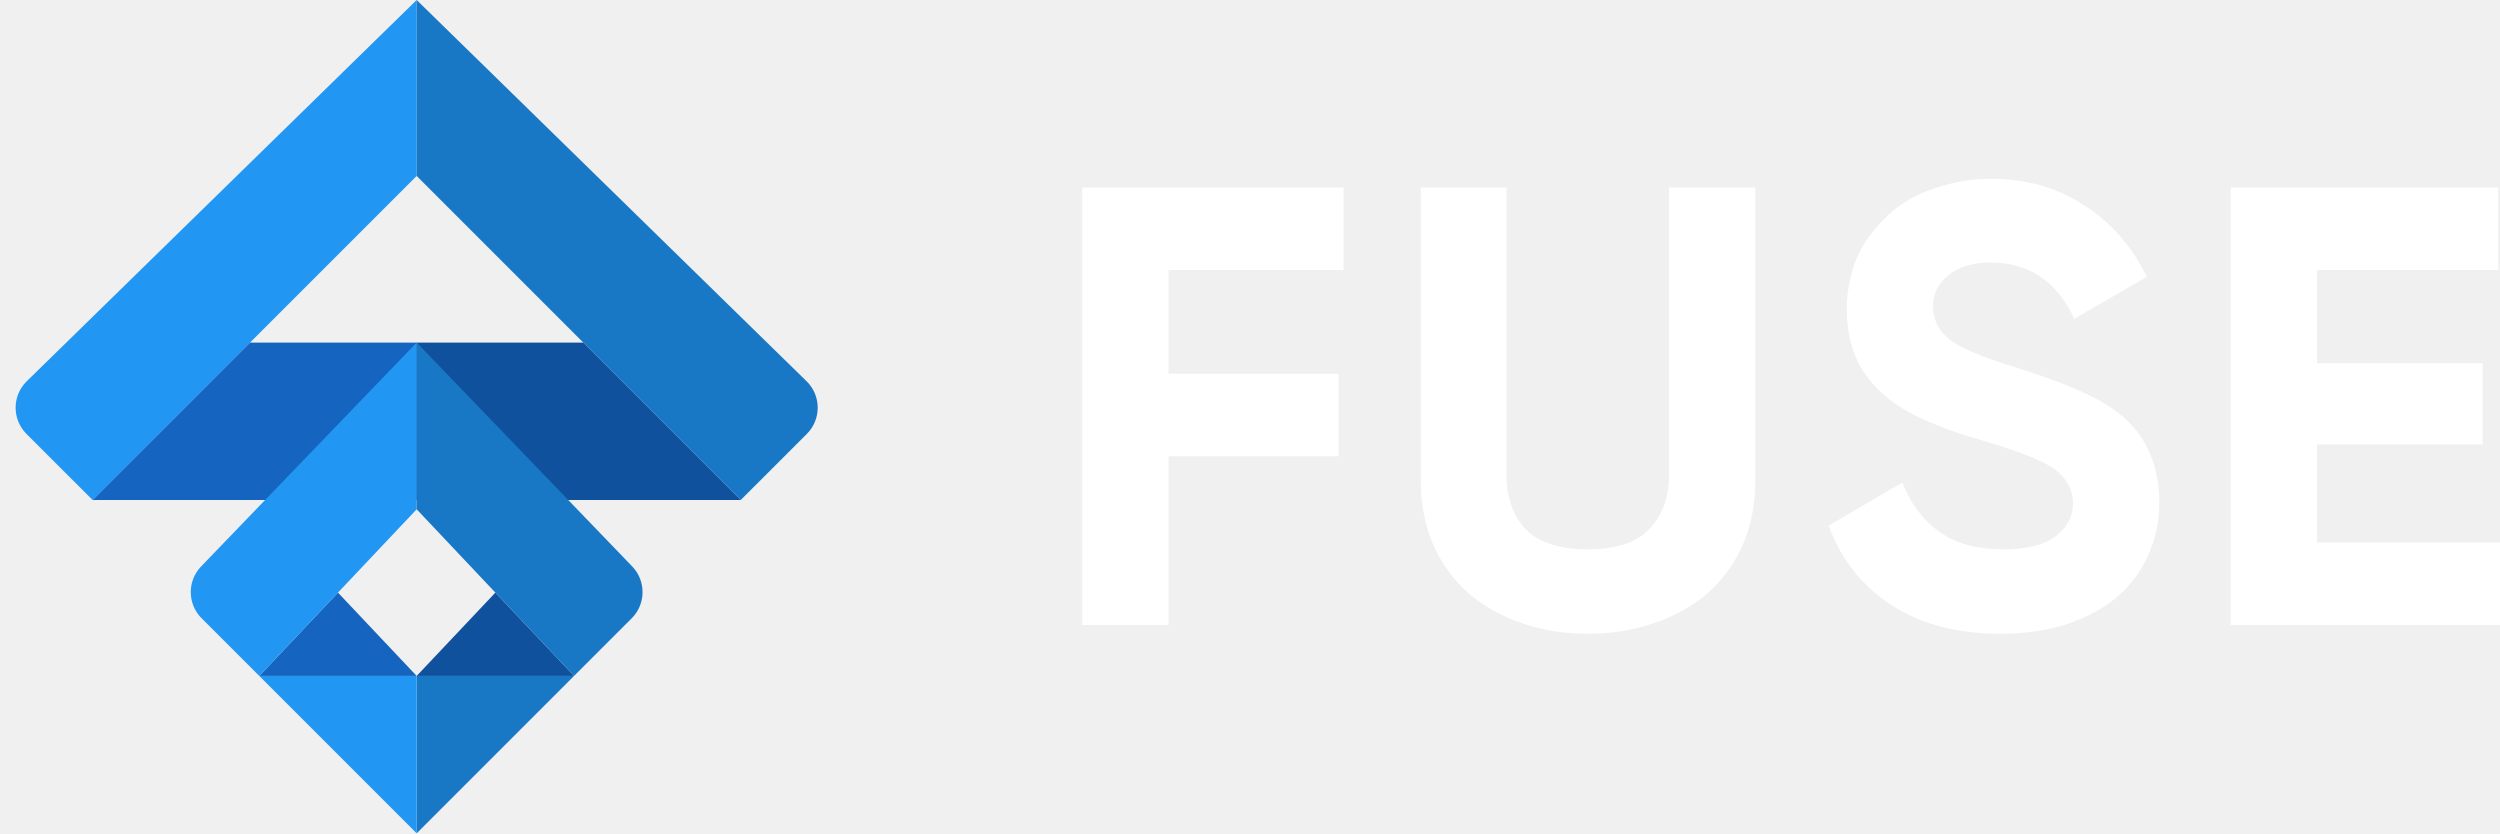
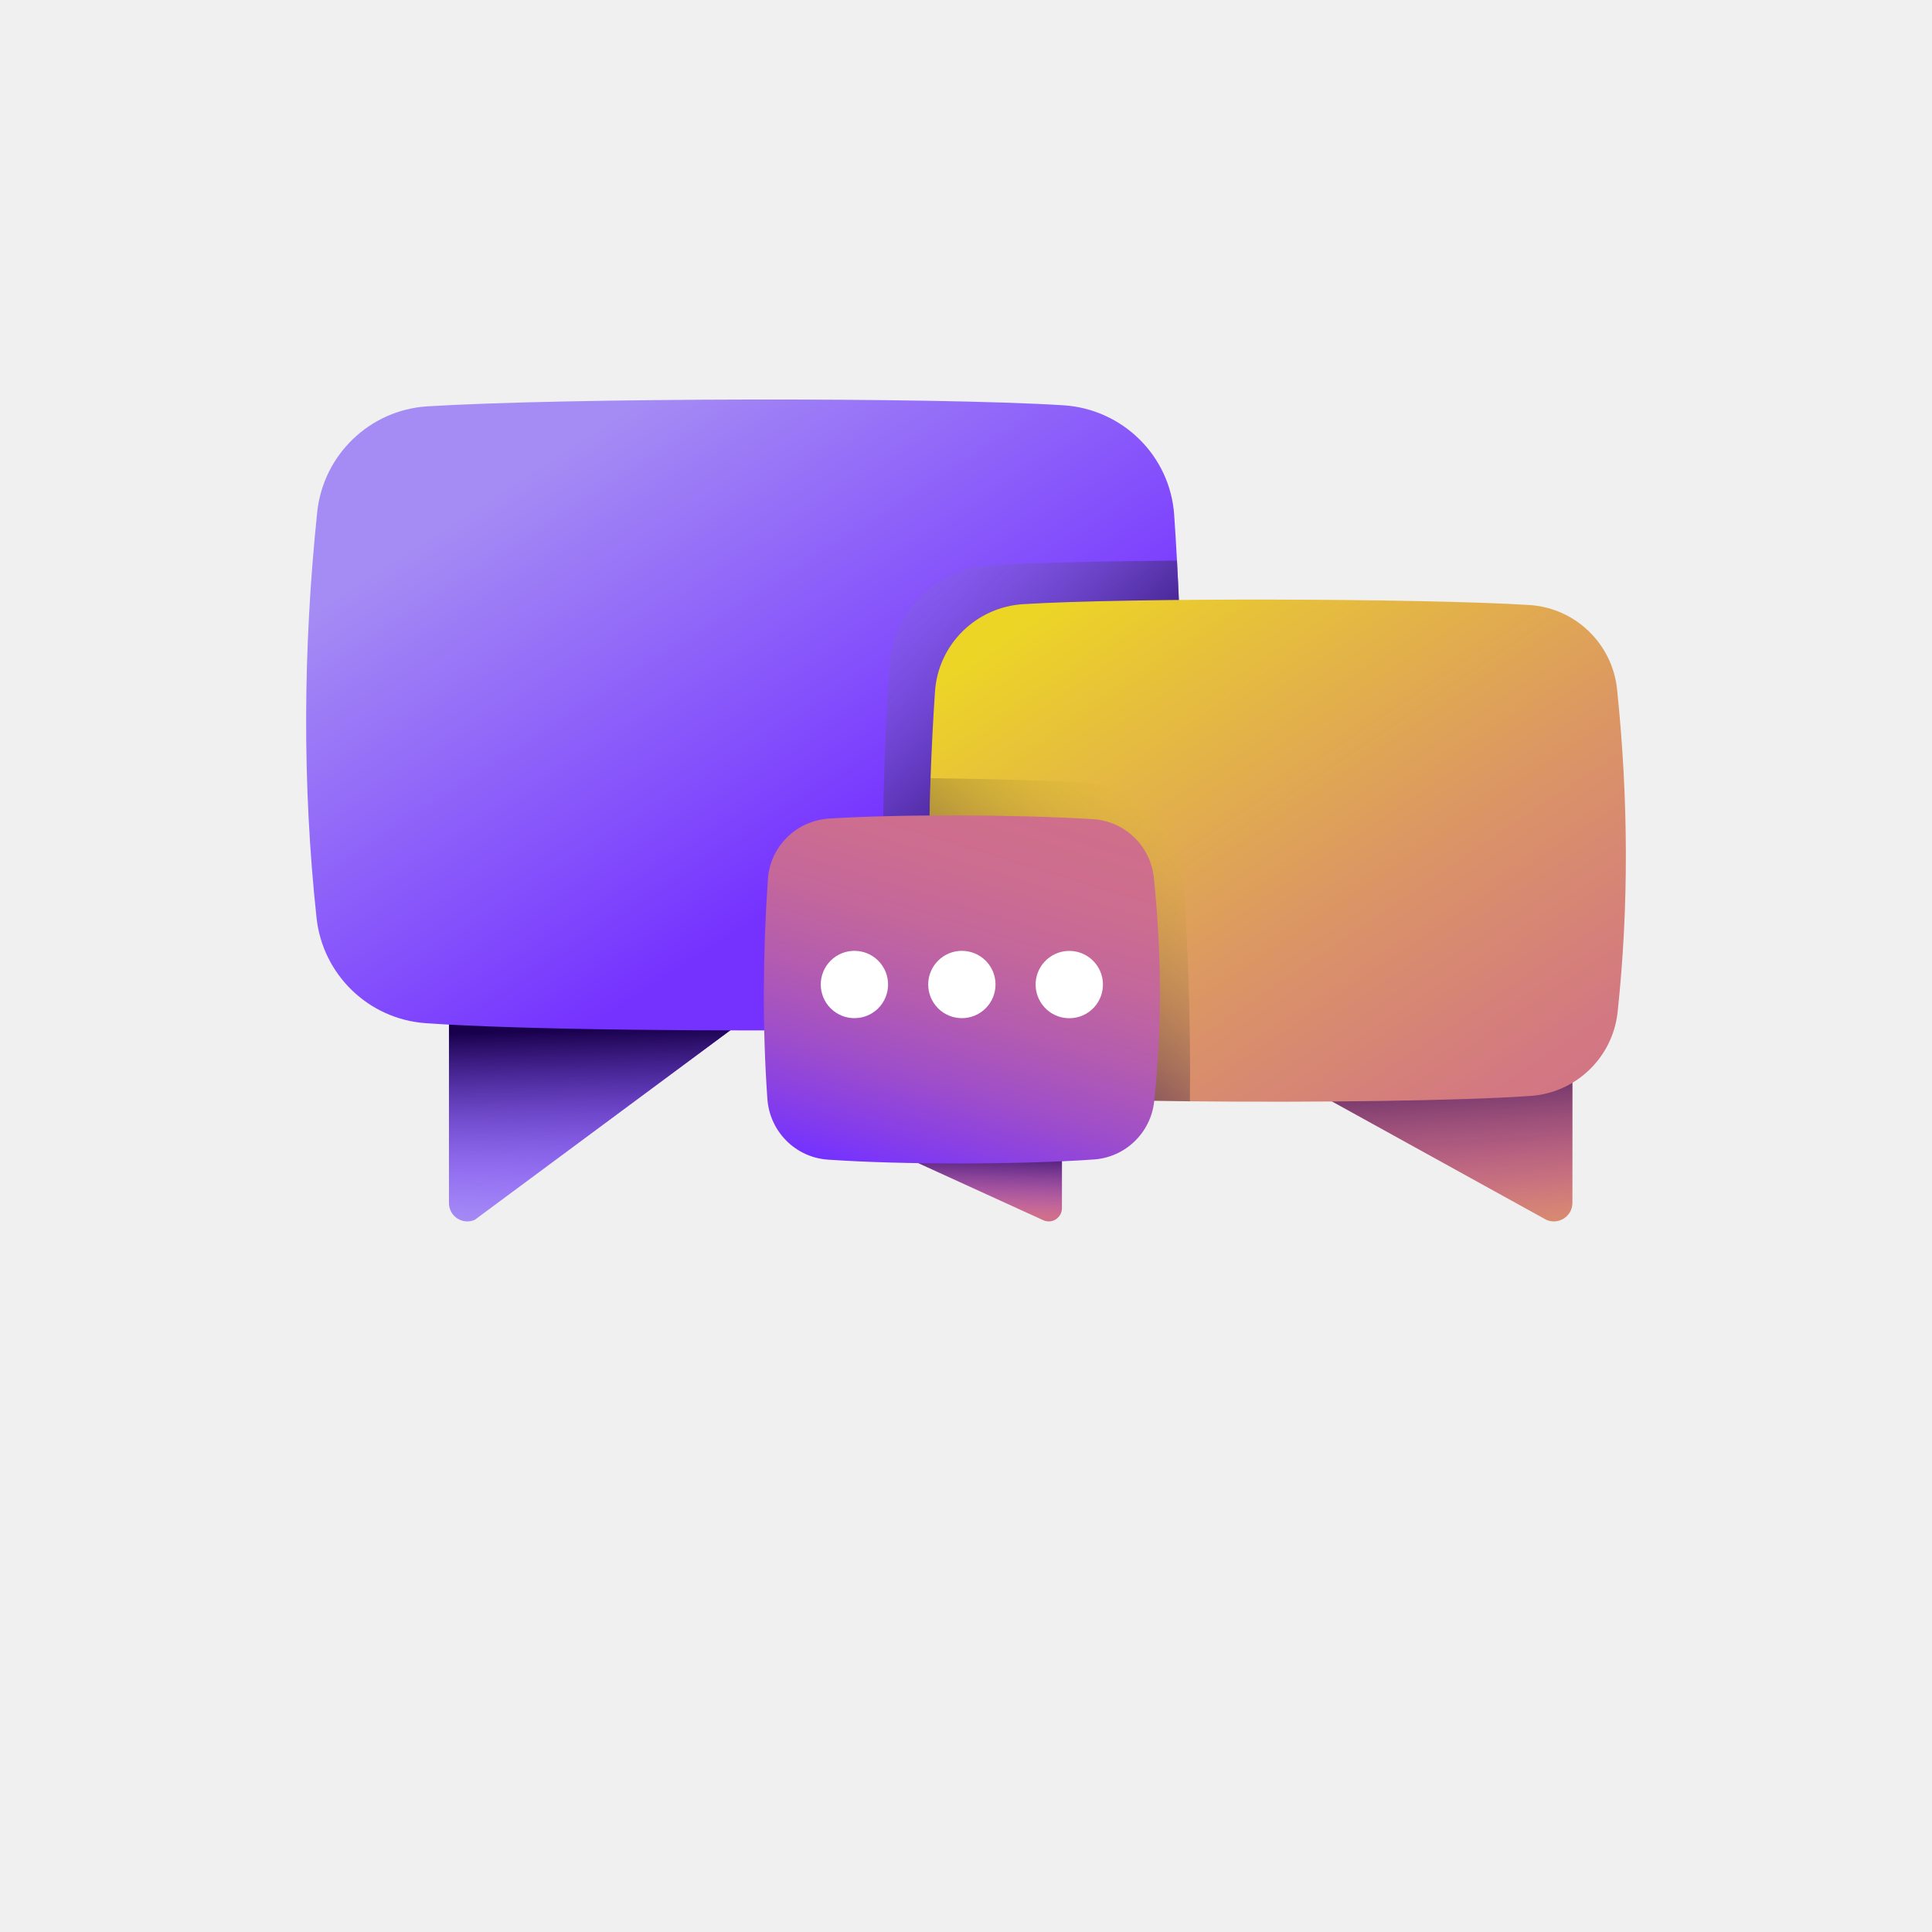
- <svg xmlns="http://www.w3.org/2000/svg" width="96" height="32" viewBox="0 0 96 32" fill="none">
-   <g clip-path="url(#clip0)">
-     <path d="M51.592 10.368H44.872V14.352H51.4V17.52H44.872V24H41.56V7.2H51.592V10.368ZM60.969 24.336C60.073 24.336 59.225 24.2 58.425 23.928C57.641 23.656 56.961 23.272 56.385 22.776C55.809 22.264 55.361 21.648 55.041 20.928C54.721 20.192 54.561 19.384 54.561 18.504V7.2H57.849V18.24C57.849 19.104 58.097 19.8 58.593 20.328C59.105 20.84 59.897 21.096 60.969 21.096C62.041 21.096 62.825 20.84 63.321 20.328C63.833 19.8 64.089 19.104 64.089 18.24V7.2H67.401V18.504C67.401 19.384 67.241 20.192 66.921 20.928C66.601 21.648 66.153 22.264 65.577 22.776C65.001 23.272 64.313 23.656 63.513 23.928C62.729 24.2 61.881 24.336 60.969 24.336ZM76.821 24.336C75.157 24.336 73.757 23.968 72.621 23.232C71.485 22.48 70.685 21.464 70.221 20.184L73.053 18.528C73.357 19.328 73.829 19.96 74.469 20.424C75.109 20.872 75.925 21.096 76.917 21.096C77.829 21.096 78.501 20.928 78.933 20.592C79.381 20.256 79.605 19.832 79.605 19.32C79.605 18.872 79.413 18.472 79.029 18.12C78.645 17.768 77.629 17.352 75.981 16.872C74.829 16.536 73.901 16.168 73.197 15.768C72.493 15.368 71.933 14.848 71.517 14.208C71.117 13.568 70.917 12.784 70.917 11.856C70.917 11.296 71.013 10.728 71.205 10.152C71.413 9.56 71.781 8.992 72.309 8.448C72.837 7.904 73.477 7.504 74.229 7.248C74.981 6.992 75.717 6.864 76.437 6.864C77.797 6.864 78.989 7.2 80.013 7.872C81.053 8.528 81.861 9.448 82.437 10.632L79.653 12.24C78.981 10.8 77.909 10.08 76.437 10.08C75.765 10.08 75.229 10.24 74.829 10.56C74.429 10.88 74.229 11.28 74.229 11.76C74.229 12.272 74.437 12.696 74.853 13.032C75.285 13.368 76.141 13.728 77.421 14.112C78.989 14.608 80.125 15.072 80.829 15.504C81.549 15.936 82.077 16.472 82.413 17.112C82.749 17.752 82.917 18.472 82.917 19.272C82.917 20.04 82.765 20.744 82.461 21.384C82.173 22.008 81.757 22.544 81.213 22.992C80.669 23.424 80.021 23.76 79.269 24C78.517 24.224 77.701 24.336 76.821 24.336ZM88.972 20.832H96.052V24H85.66V7.2H95.932V10.368H88.972V13.944H95.332V17.064H88.972V20.832Z" fill="white" />
-     <path d="M16 6.756V0L1.028 14.639C0.462 15.192 0.457 16.102 1.017 16.662L3.556 19.2" fill="#2196F3" />
-     <path d="M16 6.756V0L30.972 14.639C31.538 15.192 31.543 16.102 30.983 16.662L28.444 19.2" fill="#1878C6" />
-     <path d="M3.556 19.2L9.6 13.156H16V19.2" fill="#1565C0" />
-     <path d="M28.444 19.2L22.4 13.156H16V19.2" fill="#10519D" />
-     <path d="M16 25.956H9.956L12.978 22.756L16 25.956Z" fill="#1565C0" />
-     <path d="M16 32L22.044 25.956L16 25.956V32Z" fill="#1878C6" />
-     <path d="M16 32L9.956 25.956H16V32Z" fill="#2196F3" />
-     <path d="M16 25.956H22.044L19.022 22.756L16 25.956Z" fill="#10519D" />
-     <path d="M7.724 21.75C7.186 22.308 7.194 23.194 7.742 23.742L9.956 25.956L16 19.556V13.156" fill="#2196F3" />
-     <path d="M24.276 21.75C24.814 22.308 24.806 23.194 24.258 23.742L22.044 25.956L16 19.556V13.156" fill="#1878C6" />
+ <svg xmlns="http://www.w3.org/2000/svg" version="1.1" x="0px" y="0px" viewBox="0 0 500 500" style="enable-background:new 0 0 500 500;" xml:space="preserve">
+   <g id="OBJECTS">
+     <g>
+       <g>
+         <linearGradient id="SVGID_1_" gradientUnits="userSpaceOnUse" x1="166.926" y1="269.688" x2="164.057" y2="319.284">
+           <stop offset="0.142" style="stop-color:#7532FF" />
+           <stop offset="0.304" style="stop-color:#7E44FD" />
+           <stop offset="1" style="stop-color:#A58CF4" />
+         </linearGradient>
+         <path style="fill:url(#SVGID_1_);" d="M116.193,252.459v58.897c0,3.453,3.572,5.748,6.712,4.312l97.264-72.145L116.193,252.459z" />
+         <linearGradient id="SVGID_00000160186410308566692380000005953780184037177254_" gradientUnits="userSpaceOnUse" x1="167.859" y1="265.892" x2="169.13" y2="311.642">
+           <stop offset="0.004" style="stop-color:#19004D" />
+           <stop offset="1" style="stop-color:#A58CF4;stop-opacity:0" />
+         </linearGradient>
+         <path style="fill:url(#SVGID_00000160186410308566692380000005953780184037177254_);" d="M116.193,252.459v58.897     c0,3.453,3.572,5.748,6.712,4.312l97.264-72.145L116.193,252.459z" />
+         <linearGradient id="SVGID_00000140730414511198809150000000740278530915351996_" gradientUnits="userSpaceOnUse" x1="229.484" y1="241.75" x2="147.607" y2="114.561">
+           <stop offset="0.142" style="stop-color:#7532FF" />
+           <stop offset="0.304" style="stop-color:#7E44FD" />
+           <stop offset="1" style="stop-color:#A58CF4" />
+         </linearGradient>
+         <path style="fill:url(#SVGID_00000140730414511198809150000000740278530915351996_);" d="M304.121,236.379     c-1.066,15.214-13.093,27.432-28.307,28.487c-10.685,0.743-27.061,1.258-45.652,1.545c-42.191,0.647-95.773,0.108-120.031-1.617     c-14.746-1.054-26.63-12.554-28.211-27.253c-3.714-34.536-3.51-69.539,0.168-104.961c1.545-14.878,13.608-26.486,28.534-27.42     c35.542-2.204,131.004-2.396,164.557-0.276c15.333,0.958,27.672,13.081,28.702,28.415c0.263,3.941,0.515,7.858,0.719,11.775     C306.289,176.219,306.217,206.682,304.121,236.379z" />
+         <linearGradient id="SVGID_00000171684229640059219620000014420478671689724047_" gradientUnits="userSpaceOnUse" x1="277.418" y1="215.885" x2="210.557" y2="148.318">
+           <stop offset="0.004" style="stop-color:#19004D" />
+           <stop offset="1" style="stop-color:#A58CF4;stop-opacity:0" />
+         </linearGradient>
+         <path style="fill:url(#SVGID_00000171684229640059219620000014420478671689724047_);" d="M304.121,236.379     c-1.066,15.214-13.093,27.432-28.307,28.487c-10.685,0.743-27.061,1.258-45.652,1.545c-0.072-0.515-0.12-1.03-0.156-1.557     c-2.12-30.128-1.929-61.142,0.216-92.91c0.946-13.812,12.051-24.749,25.875-25.611c10.757-0.671,28.57-1.09,48.504-1.258     C306.289,176.219,306.217,206.682,304.121,236.379z" />
+       </g>
+       <g>
+         <linearGradient id="SVGID_00000162324964350194270130000010918767493435285646_" gradientUnits="userSpaceOnUse" x1="354.566" y1="263.894" x2="368.993" y2="360.175">
+           <stop offset="0.366" style="stop-color:#D06F8B" />
+           <stop offset="0.475" style="stop-color:#D37981" />
+           <stop offset="0.663" style="stop-color:#DB9565" />
+           <stop offset="0.905" style="stop-color:#E7C239" />
+           <stop offset="1" style="stop-color:#EDD526" />
+         </linearGradient>
+         <path style="fill:url(#SVGID_00000162324964350194270130000010918767493435285646_);" d="M406.935,270.906v40.392     c0,3.495-3.616,5.819-6.795,4.366l-97.181-53.693L406.935,270.906z" />
+         <linearGradient id="SVGID_00000103959563394816883260000015036807216314456747_" gradientUnits="userSpaceOnUse" x1="352.696" y1="231.017" x2="358.409" y2="320.913">
+           <stop offset="0.402" style="stop-color:#19004D" />
+           <stop offset="1" style="stop-color:#D06F8B;stop-opacity:0" />
+         </linearGradient>
+         <path style="fill:url(#SVGID_00000103959563394816883260000015036807216314456747_);" d="M406.935,270.906v40.392     c0,3.495-3.616,5.819-6.795,4.366l-97.181-53.693L406.935,270.906z" />
+         <linearGradient id="SVGID_00000109710561812526865840000004684741669058990776_" gradientUnits="userSpaceOnUse" x1="445.73" y1="390.654" x2="281.975" y2="148.997">
+           <stop offset="0.309" style="stop-color:#D06F8B" />
+           <stop offset="0.428" style="stop-color:#D37981" />
+           <stop offset="0.633" style="stop-color:#DB9565" />
+           <stop offset="0.897" style="stop-color:#E7C239" />
+           <stop offset="1" style="stop-color:#EDD526" />
+         </linearGradient>
+         <path style="fill:url(#SVGID_00000109710561812526865840000004684741669058990776_);" d="M418.636,261.935     c-1.26,11.7-10.72,20.85-22.45,21.69c-17.94,1.27-56.01,1.73-88.24,1.39c-17.76-0.2-33.75-0.64-43.63-1.33     c-12.11-0.85-21.68-10.57-22.53-22.68c-1.37-19.47-1.65-39.35-0.96-59.61c0.26-7.43,0.64-14.91,1.15-22.43     c0.83-12.2,10.64-21.85,22.85-22.61c26.7-1.68,102.67-1.53,130.96,0.22c11.88,0.74,21.48,9.98,22.71,21.82     C421.426,206.595,421.586,234.455,418.636,261.935z" />
+         <linearGradient id="SVGID_00000022551451841775767510000006024330751988168838_" gradientUnits="userSpaceOnUse" x1="258.286" y1="259.422" x2="307.873" y2="209.476">
+           <stop offset="0" style="stop-color:#19004D;stop-opacity:0.54" />
+           <stop offset="0.994" style="stop-color:#EDD526;stop-opacity:0" />
+         </linearGradient>
+         <path style="fill:url(#SVGID_00000022551451841775767510000006024330751988168838_);" d="M307.946,285.015     c-17.76-0.2-33.75-0.64-43.63-1.33c-12.11-0.85-21.68-10.57-22.53-22.68c-1.37-19.47-1.65-39.35-0.96-59.61     c16.27,0.2,30.46,0.59,39.59,1.16c13.82,0.87,24.93,11.8,25.87,25.62C307.586,247.405,308.166,266.365,307.946,285.015z" />
+       </g>
+       <g>
+         <linearGradient id="SVGID_00000107567755016516028180000000779443830779778728_" gradientUnits="userSpaceOnUse" x1="1598.18" y1="294.79" x2="1598.71" y2="313.883" gradientTransform="matrix(-1 0 0 1 1837.08 0)">
+           <stop offset="0.006" style="stop-color:#7532FF" />
+           <stop offset="1" style="stop-color:#D06F8B" />
+         </linearGradient>
+         <path style="fill:url(#SVGID_00000107567755016516028180000000779443830779778728_);" d="M274.824,291.251v21.435     c0,2.485-2.571,4.137-4.832,3.104l-67.245-30.733L274.824,291.251z" />
+         <linearGradient id="SVGID_00000168074615566742532940000007751275645310004926_" gradientUnits="userSpaceOnUse" x1="1598.18" y1="294.79" x2="1598.71" y2="313.883" gradientTransform="matrix(-1 0 0 1 1837.08 0)">
+           <stop offset="0.004" style="stop-color:#19004D" />
+           <stop offset="1" style="stop-color:#D06F8B;stop-opacity:0" />
+         </linearGradient>
+         <path style="fill:url(#SVGID_00000168074615566742532940000007751275645310004926_);" d="M274.824,291.251v21.435     c0,2.485-2.571,4.137-4.832,3.104l-67.245-30.733L274.824,291.251z" />
+         <linearGradient id="SVGID_00000100368021115033618370000008549254944465170305_" gradientUnits="userSpaceOnUse" x1="1603.733" y1="306.397" x2="1573.021" y2="205.775" gradientTransform="matrix(-1 0 0 1 1837.08 0)">
+           <stop offset="0.006" style="stop-color:#7532FF" />
+           <stop offset="0.081" style="stop-color:#823BEE" />
+           <stop offset="0.262" style="stop-color:#9E4ECA" />
+           <stop offset="0.445" style="stop-color:#B45CAF" />
+           <stop offset="0.629" style="stop-color:#C4679B" />
+           <stop offset="0.813" style="stop-color:#CD6D8F" />
+           <stop offset="1" style="stop-color:#D06F8B" />
+         </linearGradient>
+         <path style="fill:url(#SVGID_00000100368021115033618370000008549254944465170305_);" d="M214.217,300.109     c19.281,1.343,49.641,1.328,68.922-0.043c8.135-0.579,14.69-6.925,15.562-15.034c2.049-19.05,1.936-38.364-0.094-57.911     c-0.852-8.204-7.508-14.612-15.741-15.122c-19.611-1.216-49.788-1.321-68.3-0.157c-8.463,0.532-15.264,7.22-15.838,15.68     c-1.317,19.442-1.431,38.424-0.133,56.867C199.187,292.784,205.82,299.524,214.217,300.109z" />
+         <g>
+           <ellipse transform="matrix(0.7071 -0.7071 0.7071 0.7071 -115.3954 230.9855)" style="fill:#FFFFFF;" cx="221.127" cy="254.787" rx="8.711" ry="8.711" />
+           <ellipse transform="matrix(0.7071 -0.7071 0.7071 0.7071 -107.2512 250.6474)" style="fill:#FFFFFF;" cx="248.933" cy="254.787" rx="8.711" ry="8.711" />
+           <ellipse transform="matrix(0.8068 -0.5908 0.5908 0.8068 -97.07 212.7405)" style="fill:#FFFFFF;" cx="276.739" cy="254.787" rx="8.711" ry="8.711" />
+         </g>
+       </g>
+     </g>
  </g>
-   <defs>
-     <clipPath id="clip0">
-       <rect width="96" height="32" fill="white" />
-     </clipPath>
-   </defs>
</svg>
